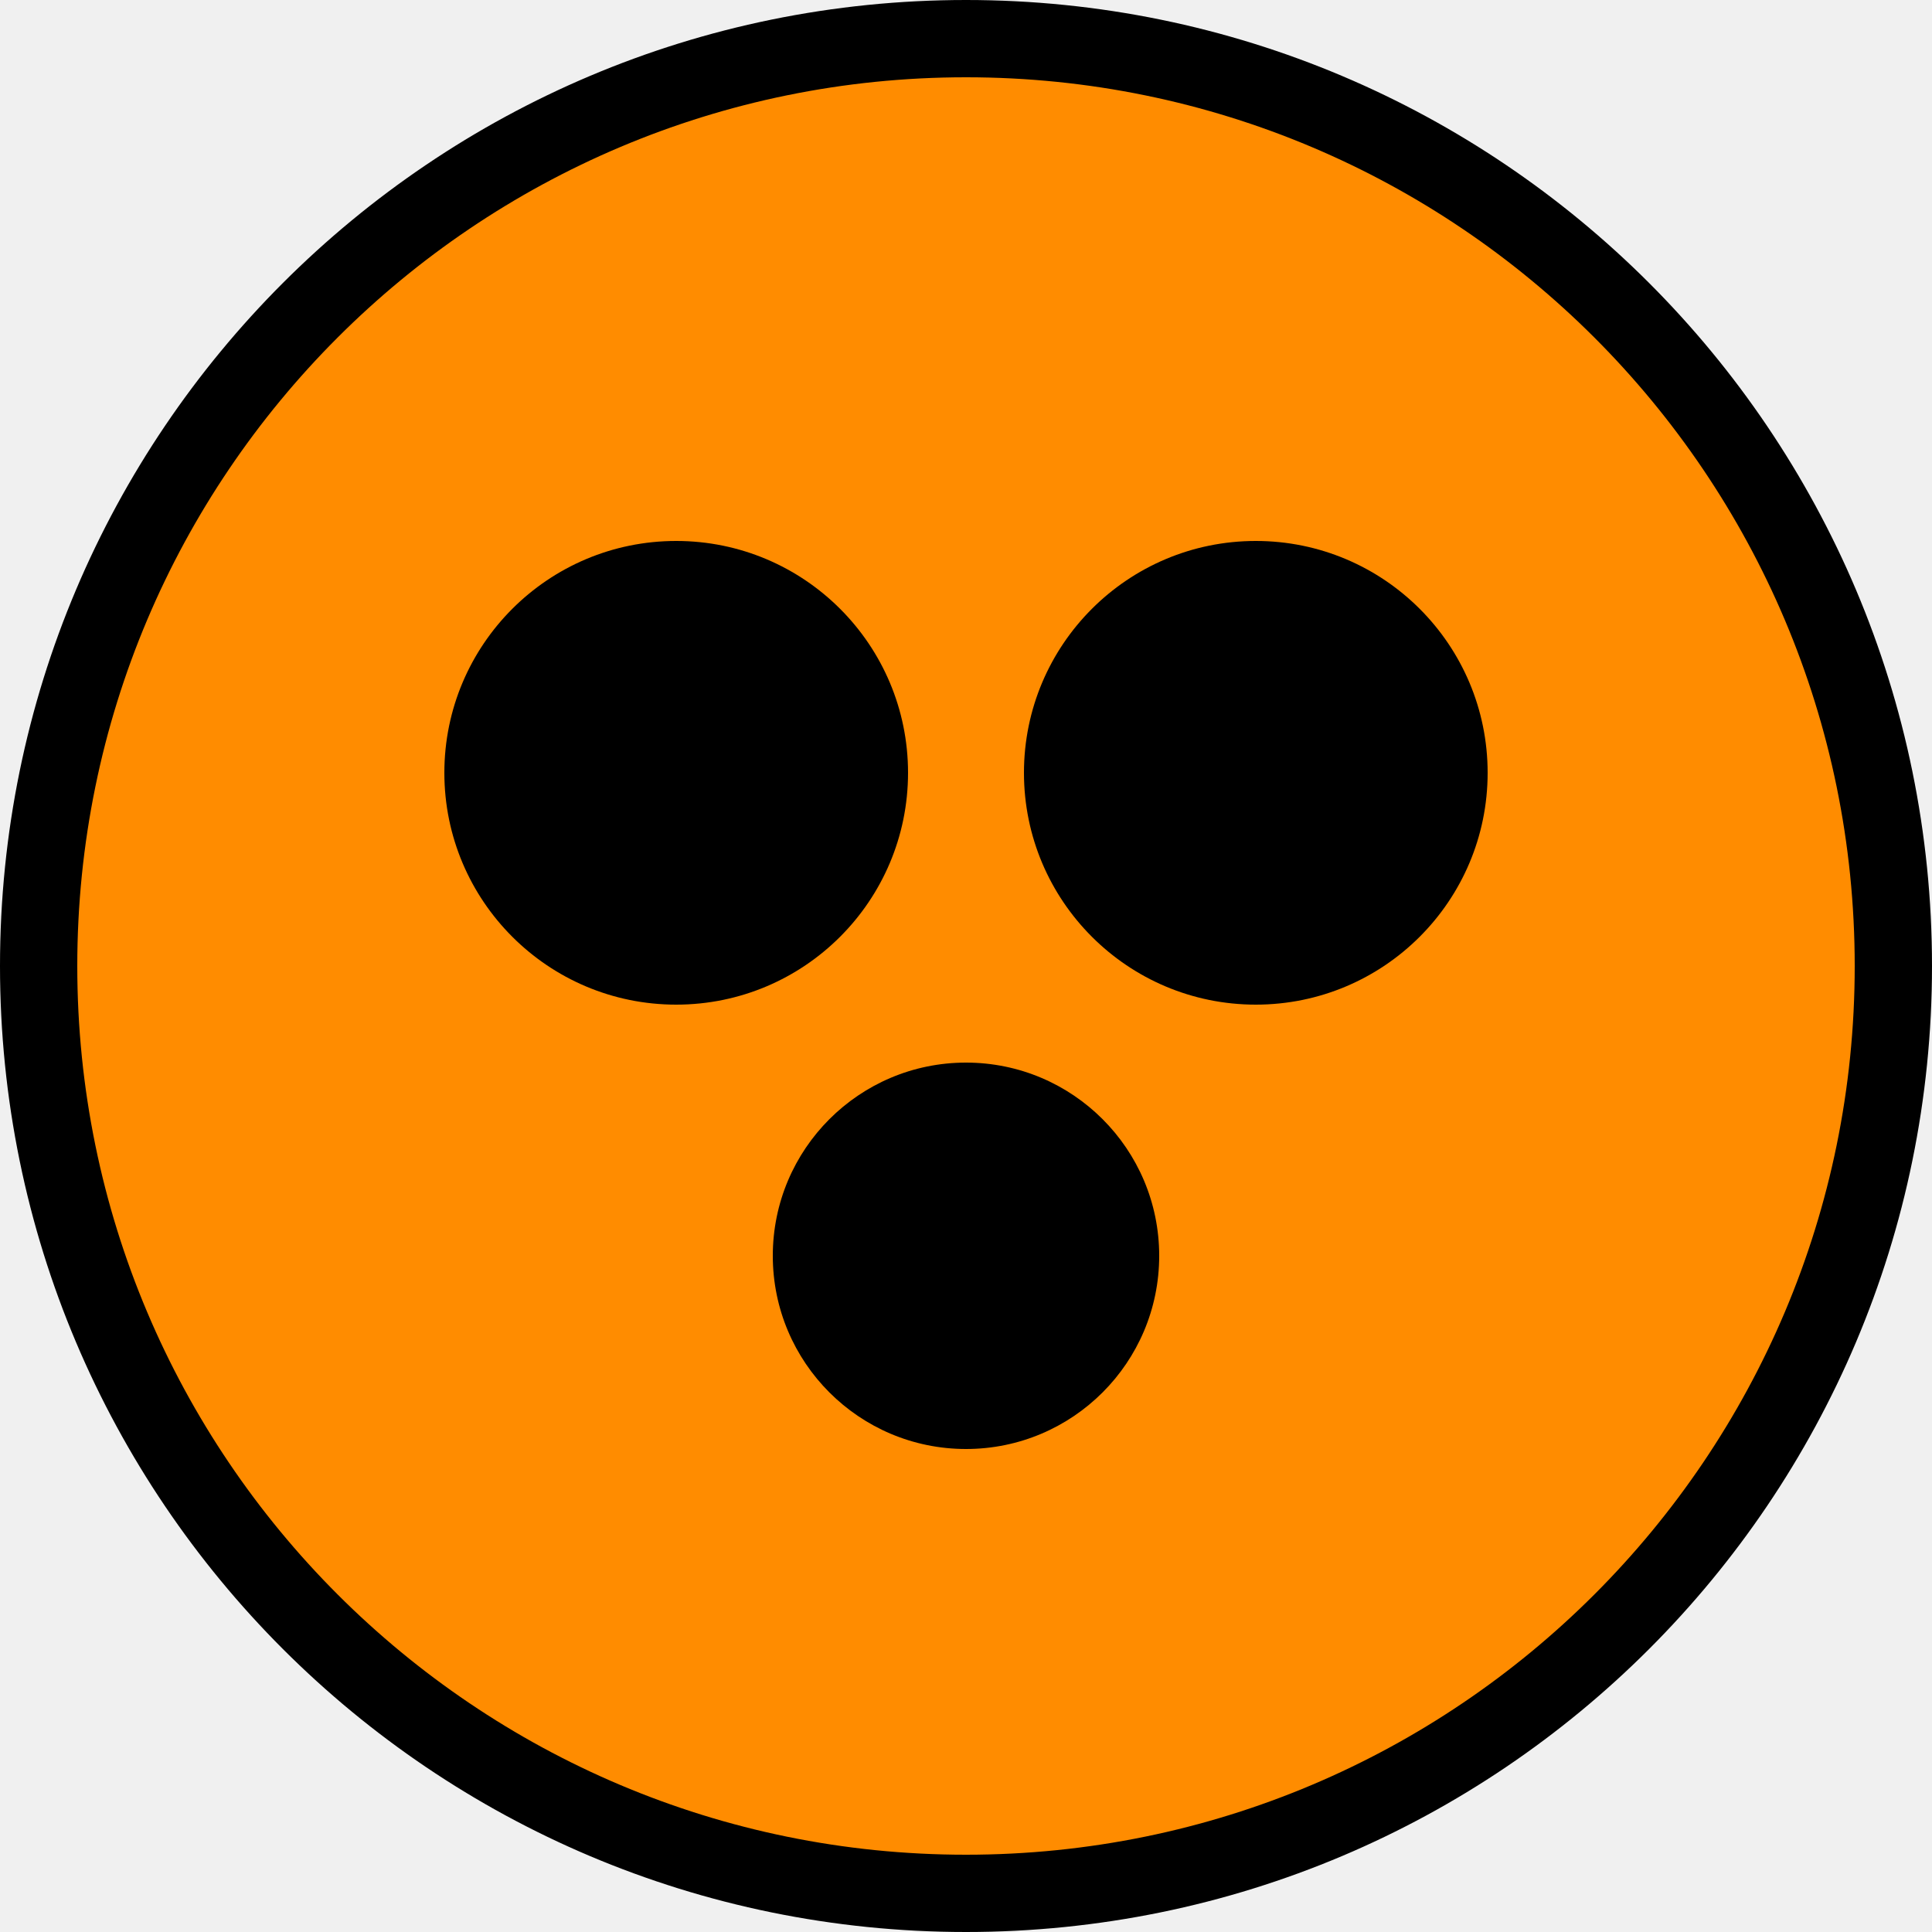
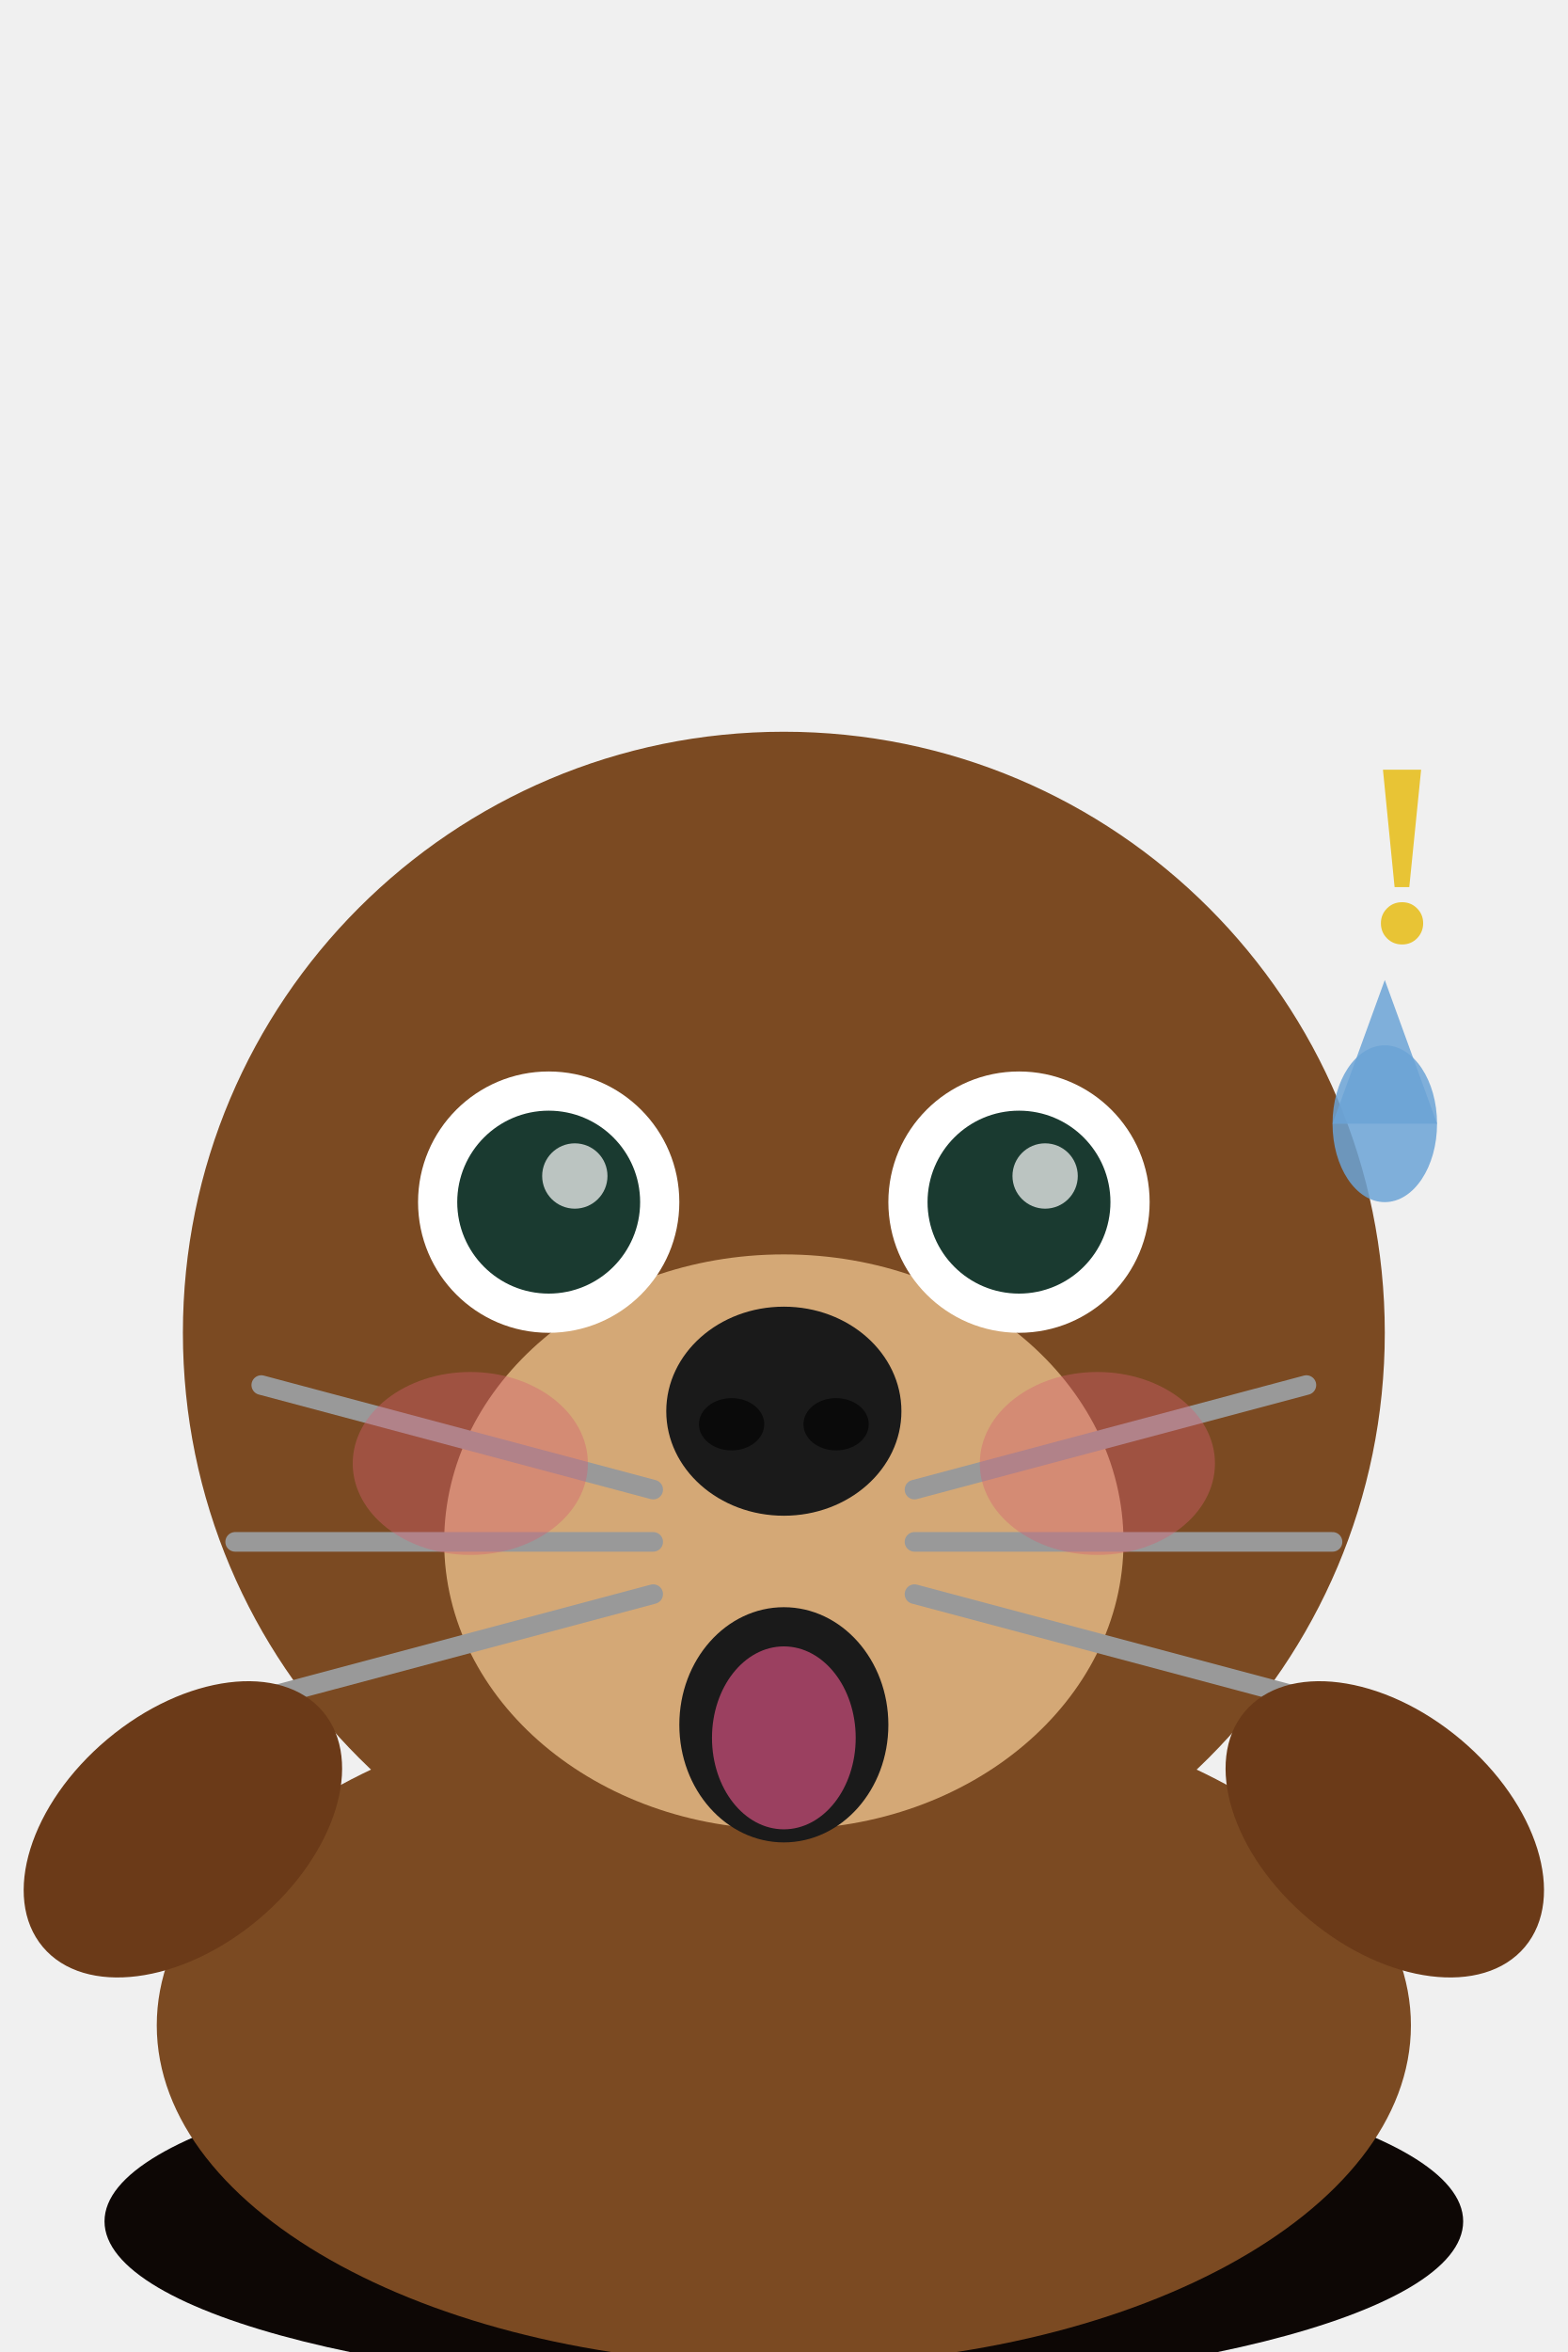
- <svg xmlns="http://www.w3.org/2000/svg" width="100" height="100" viewBox="0 0 100 100">
-   <circle cx="50" cy="50" r="48" fill="#FF8C00" stroke="#000" stroke-width="4" />
-   <circle cx="35" cy="40" r="12" fill="#000" />
-   <circle cx="65" cy="40" r="12" fill="#000" />
-   <circle cx="50" cy="65" r="10" fill="#000" />
+ <svg xmlns="http://www.w3.org/2000/svg" viewBox="0 0 120 180" width="120" height="180">
+   <ellipse cx="60" cy="170" rx="52" ry="13" fill="#0D0705" />
+   <ellipse cx="60" cy="155" rx="48" ry="26" fill="#7B4A22" />
+   <ellipse cx="60" cy="102" rx="46" ry="46" fill="#7B4A22" />
+   <ellipse cx="60" cy="118" rx="26" ry="22" fill="#D4A876" />
+   <ellipse cx="60" cy="108" rx="9" ry="8" fill="#1A1A1A" />
+   <ellipse cx="56" cy="109" rx="2.5" ry="2" fill="#0A0A0A" />
+   <ellipse cx="64" cy="109" rx="2.5" ry="2" fill="#0A0A0A" />
+   <line x1="50" y1="114" x2="20" y2="106" stroke="#999" stroke-width="1.5" stroke-linecap="round" />
+   <line x1="50" y1="118" x2="18" y2="118" stroke="#999" stroke-width="1.5" stroke-linecap="round" />
+   <line x1="50" y1="122" x2="20" y2="130" stroke="#999" stroke-width="1.5" stroke-linecap="round" />
+   <line x1="70" y1="114" x2="100" y2="106" stroke="#999" stroke-width="1.5" stroke-linecap="round" />
+   <line x1="70" y1="118" x2="102" y2="118" stroke="#999" stroke-width="1.5" stroke-linecap="round" />
+   <line x1="70" y1="122" x2="100" y2="130" stroke="#999" stroke-width="1.5" stroke-linecap="round" />
+   <circle cx="42" cy="92" r="10" fill="white" />
+   <circle cx="78" cy="92" r="10" fill="white" />
+   <circle cx="42" cy="92" r="7" fill="#1A3A30" />
+   <circle cx="78" cy="92" r="7" fill="#1A3A30" />
+   <circle cx="44" cy="90" r="2.5" fill="white" opacity="0.7" />
+   <circle cx="80" cy="90" r="2.5" fill="white" opacity="0.7" />
+   <ellipse cx="36" cy="112" rx="9" ry="7" fill="#D46070" opacity="0.4" />
+   <ellipse cx="84" cy="112" rx="9" ry="7" fill="#D46070" opacity="0.4" />
+   <ellipse cx="60" cy="132" rx="8" ry="9" fill="#1A1A1A" />
+   <ellipse cx="60" cy="133" rx="5.5" ry="7" fill="#9B4060" />
+   <ellipse cx="106" cy="86" rx="4" ry="6" fill="#6BA3D6" opacity="0.85" />
+   <polygon points="102,86 106,75 110,86" fill="#6BA3D6" opacity="0.85" />
+   <text x="104" y="72" font-size="20" fill="#E8C435" font-weight="bold">!</text>
+   <ellipse cx="14" cy="140" rx="14" ry="9" fill="#6B3A18" transform="rotate(-40,14,140)" />
+   <ellipse cx="106" cy="140" rx="14" ry="9" fill="#6B3A18" transform="rotate(40,106,140)" />
</svg>
